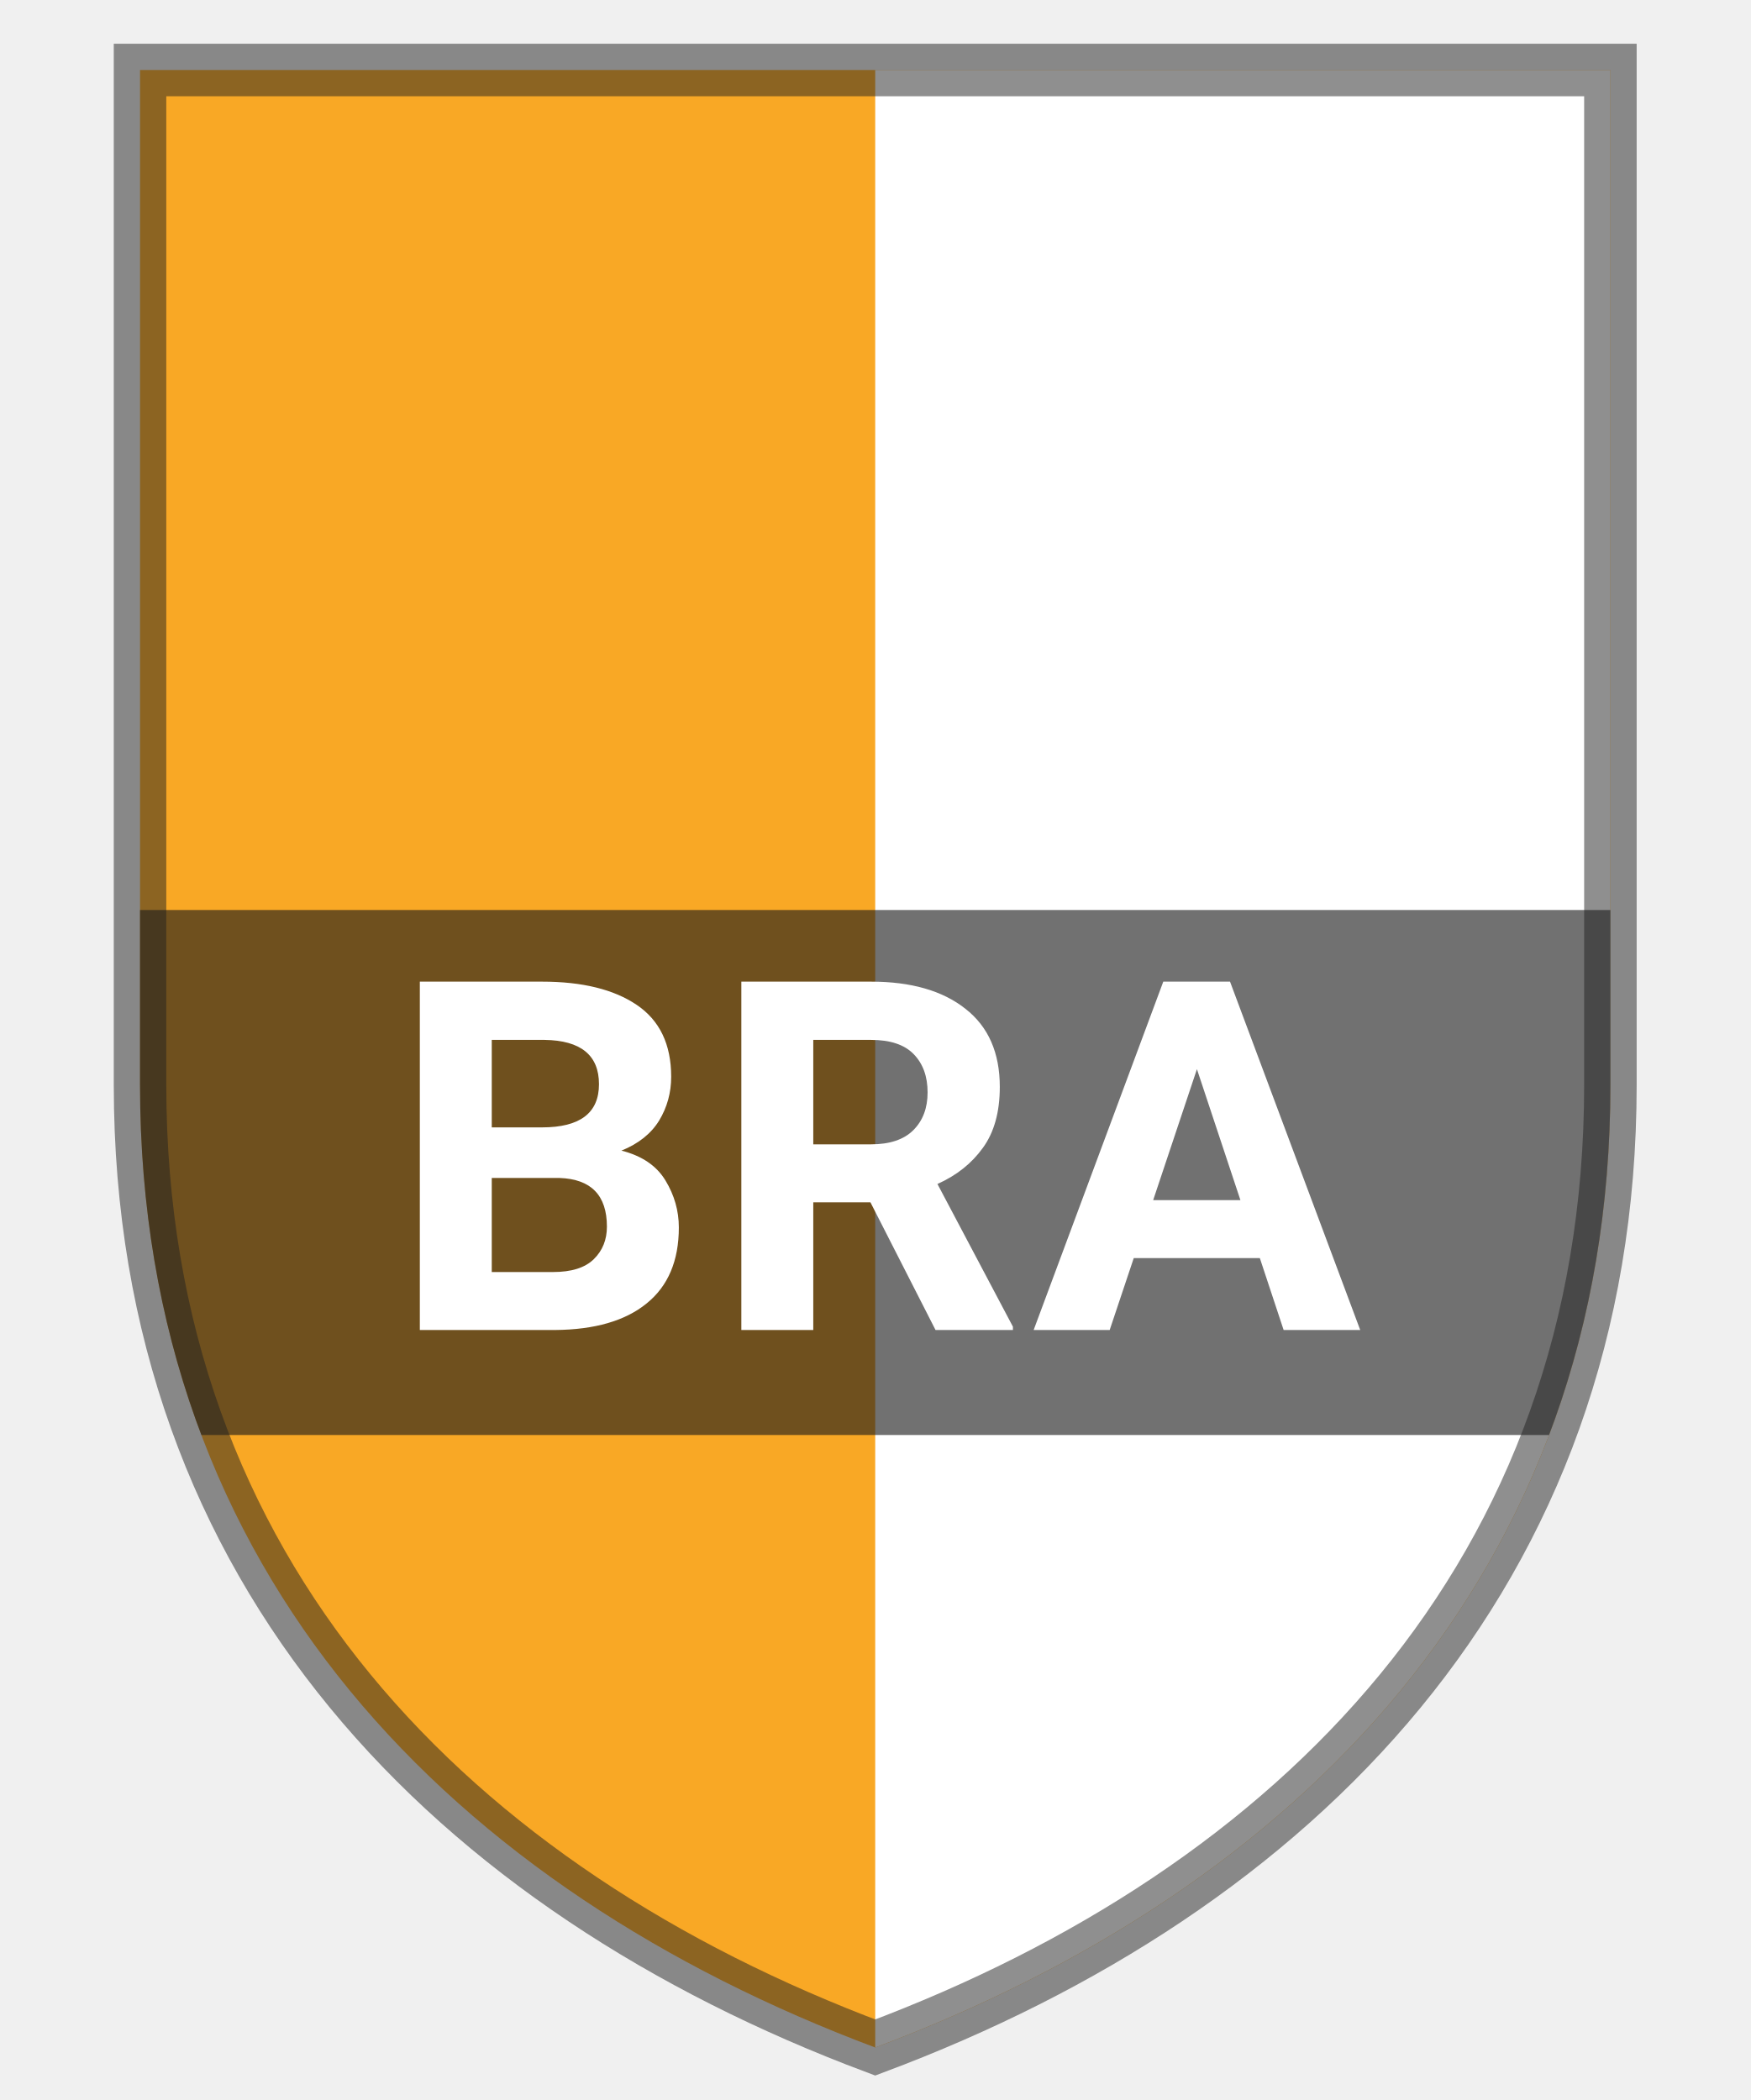
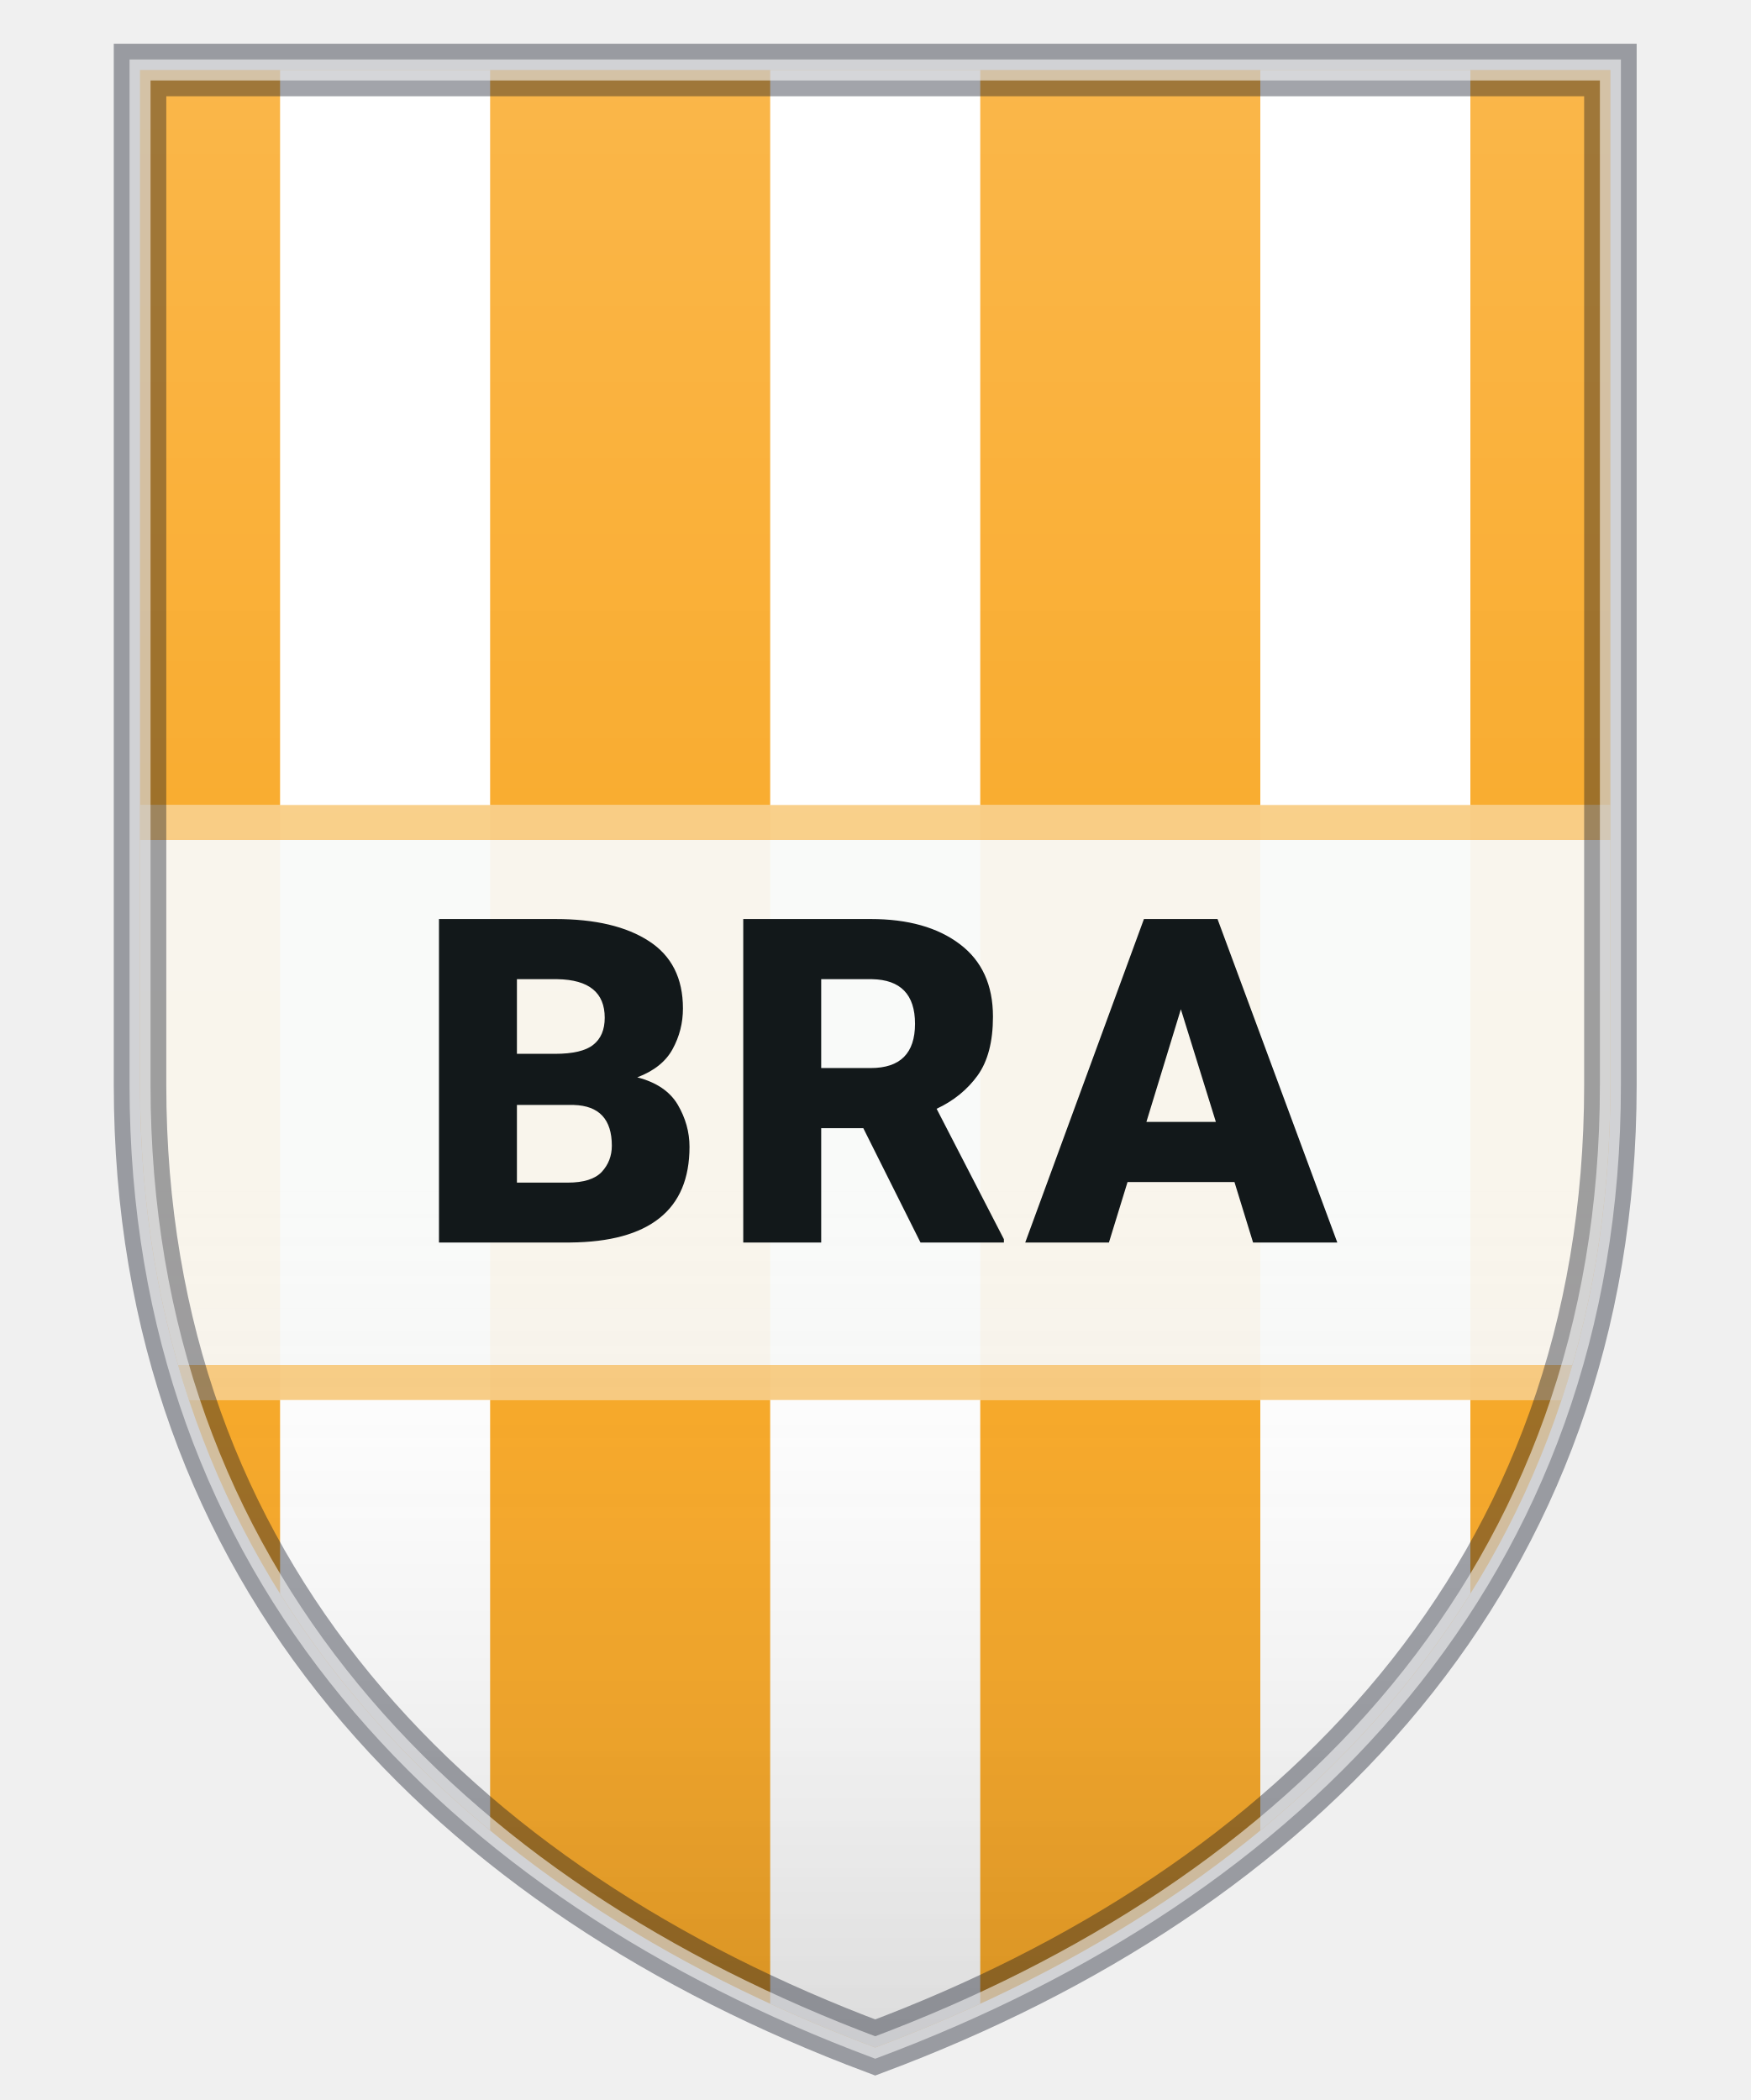
<svg xmlns="http://www.w3.org/2000/svg" viewBox="0 0 100 120" width="100" height="120" role="img" data-generico="1" aria-label="Escudo do Brasiliense">
-   <clipPath id="escudo">
-     <path d="M8 4 H92 V62 C92 90 74 108 50 117 C26 108 8 90 8 62 Z" />
-   </clipPath>
+   <defs>
+     <clipPath id="escudo">
+       <path d="M8 4 H92 V62 C92 90 74 108 50 117 C26 108 8 90 8 62 Z" />
+     </clipPath>
+     <linearGradient id="volume" x1="0" y1="0" x2="0" y2="1">
+       <stop offset="0" stop-color="#FFFFFF" stop-opacity=".18" />
+       <stop offset=".55" stop-color="#FFFFFF" stop-opacity="0" />
+       <stop offset="1" stop-color="#000000" stop-opacity=".16" />
+     </linearGradient>
+   </defs>
  <g clip-path="url(#escudo)">
    <path d="M8 4 H92 V62 C92 90 74 108 50 117 C26 108 8 90 8 62 Z" fill="#F9A825" />
-     <path d="M50 4 H92 V62 C92 90 74 108 50 117 Z" fill="#FFFFFF" />
-     <rect x="0" y="52" width="100" height="30" fill="#1A1A1A" fill-opacity=".62" />
-     <text x="50" y="76" text-anchor="middle" font-family="system-ui, -apple-system, 'Segoe UI', Roboto, sans-serif" font-size="28" font-weight="700" letter-spacing="0.5" fill="#FFFFFF">BRA</text>
+     <rect x="16" y="0" width="12" height="120" fill="#FFFFFF" />
+     <rect x="44" y="0" width="12" height="120" fill="#FFFFFF" />
+     <rect x="72" y="0" width="12" height="120" fill="#FFFFFF" />
+     <rect x="0" y="46" width="100" height="34" fill="#F8FAF9" fill-opacity=".94" />
+     <rect x="0" y="46" width="100" height="2" fill="#F9A825" fill-opacity=".55" />
+     <rect x="0" y="78" width="100" height="2" fill="#F9A825" fill-opacity=".55" />
+     <rect x="0" y="0" width="100" height="120" fill="url(#volume)" />
+     <text x="50" y="71" text-anchor="middle" font-family="system-ui, -apple-system, 'Segoe UI', Roboto, sans-serif" font-size="26" font-weight="800" letter-spacing="0.6" fill="#12181A">BRA</text>
  </g>
-   <path d="M8 4 H92 V62 C92 90 74 108 50 117 C26 108 8 90 8 62 Z" fill="none" stroke="#212121" stroke-opacity=".5" stroke-width="3" />
+   <path d="M8 4 H92 V62 C92 90 74 108 50 117 C26 108 8 90 8 62 Z" fill="none" stroke="#0B1220" stroke-opacity=".38" stroke-width="3" />
+   <path d="M8 4 H92 V62 C92 90 74 108 50 117 C26 108 8 90 8 62 Z" fill="none" stroke="#FFFFFF" stroke-opacity=".55" stroke-width="1.2" />
</svg>
